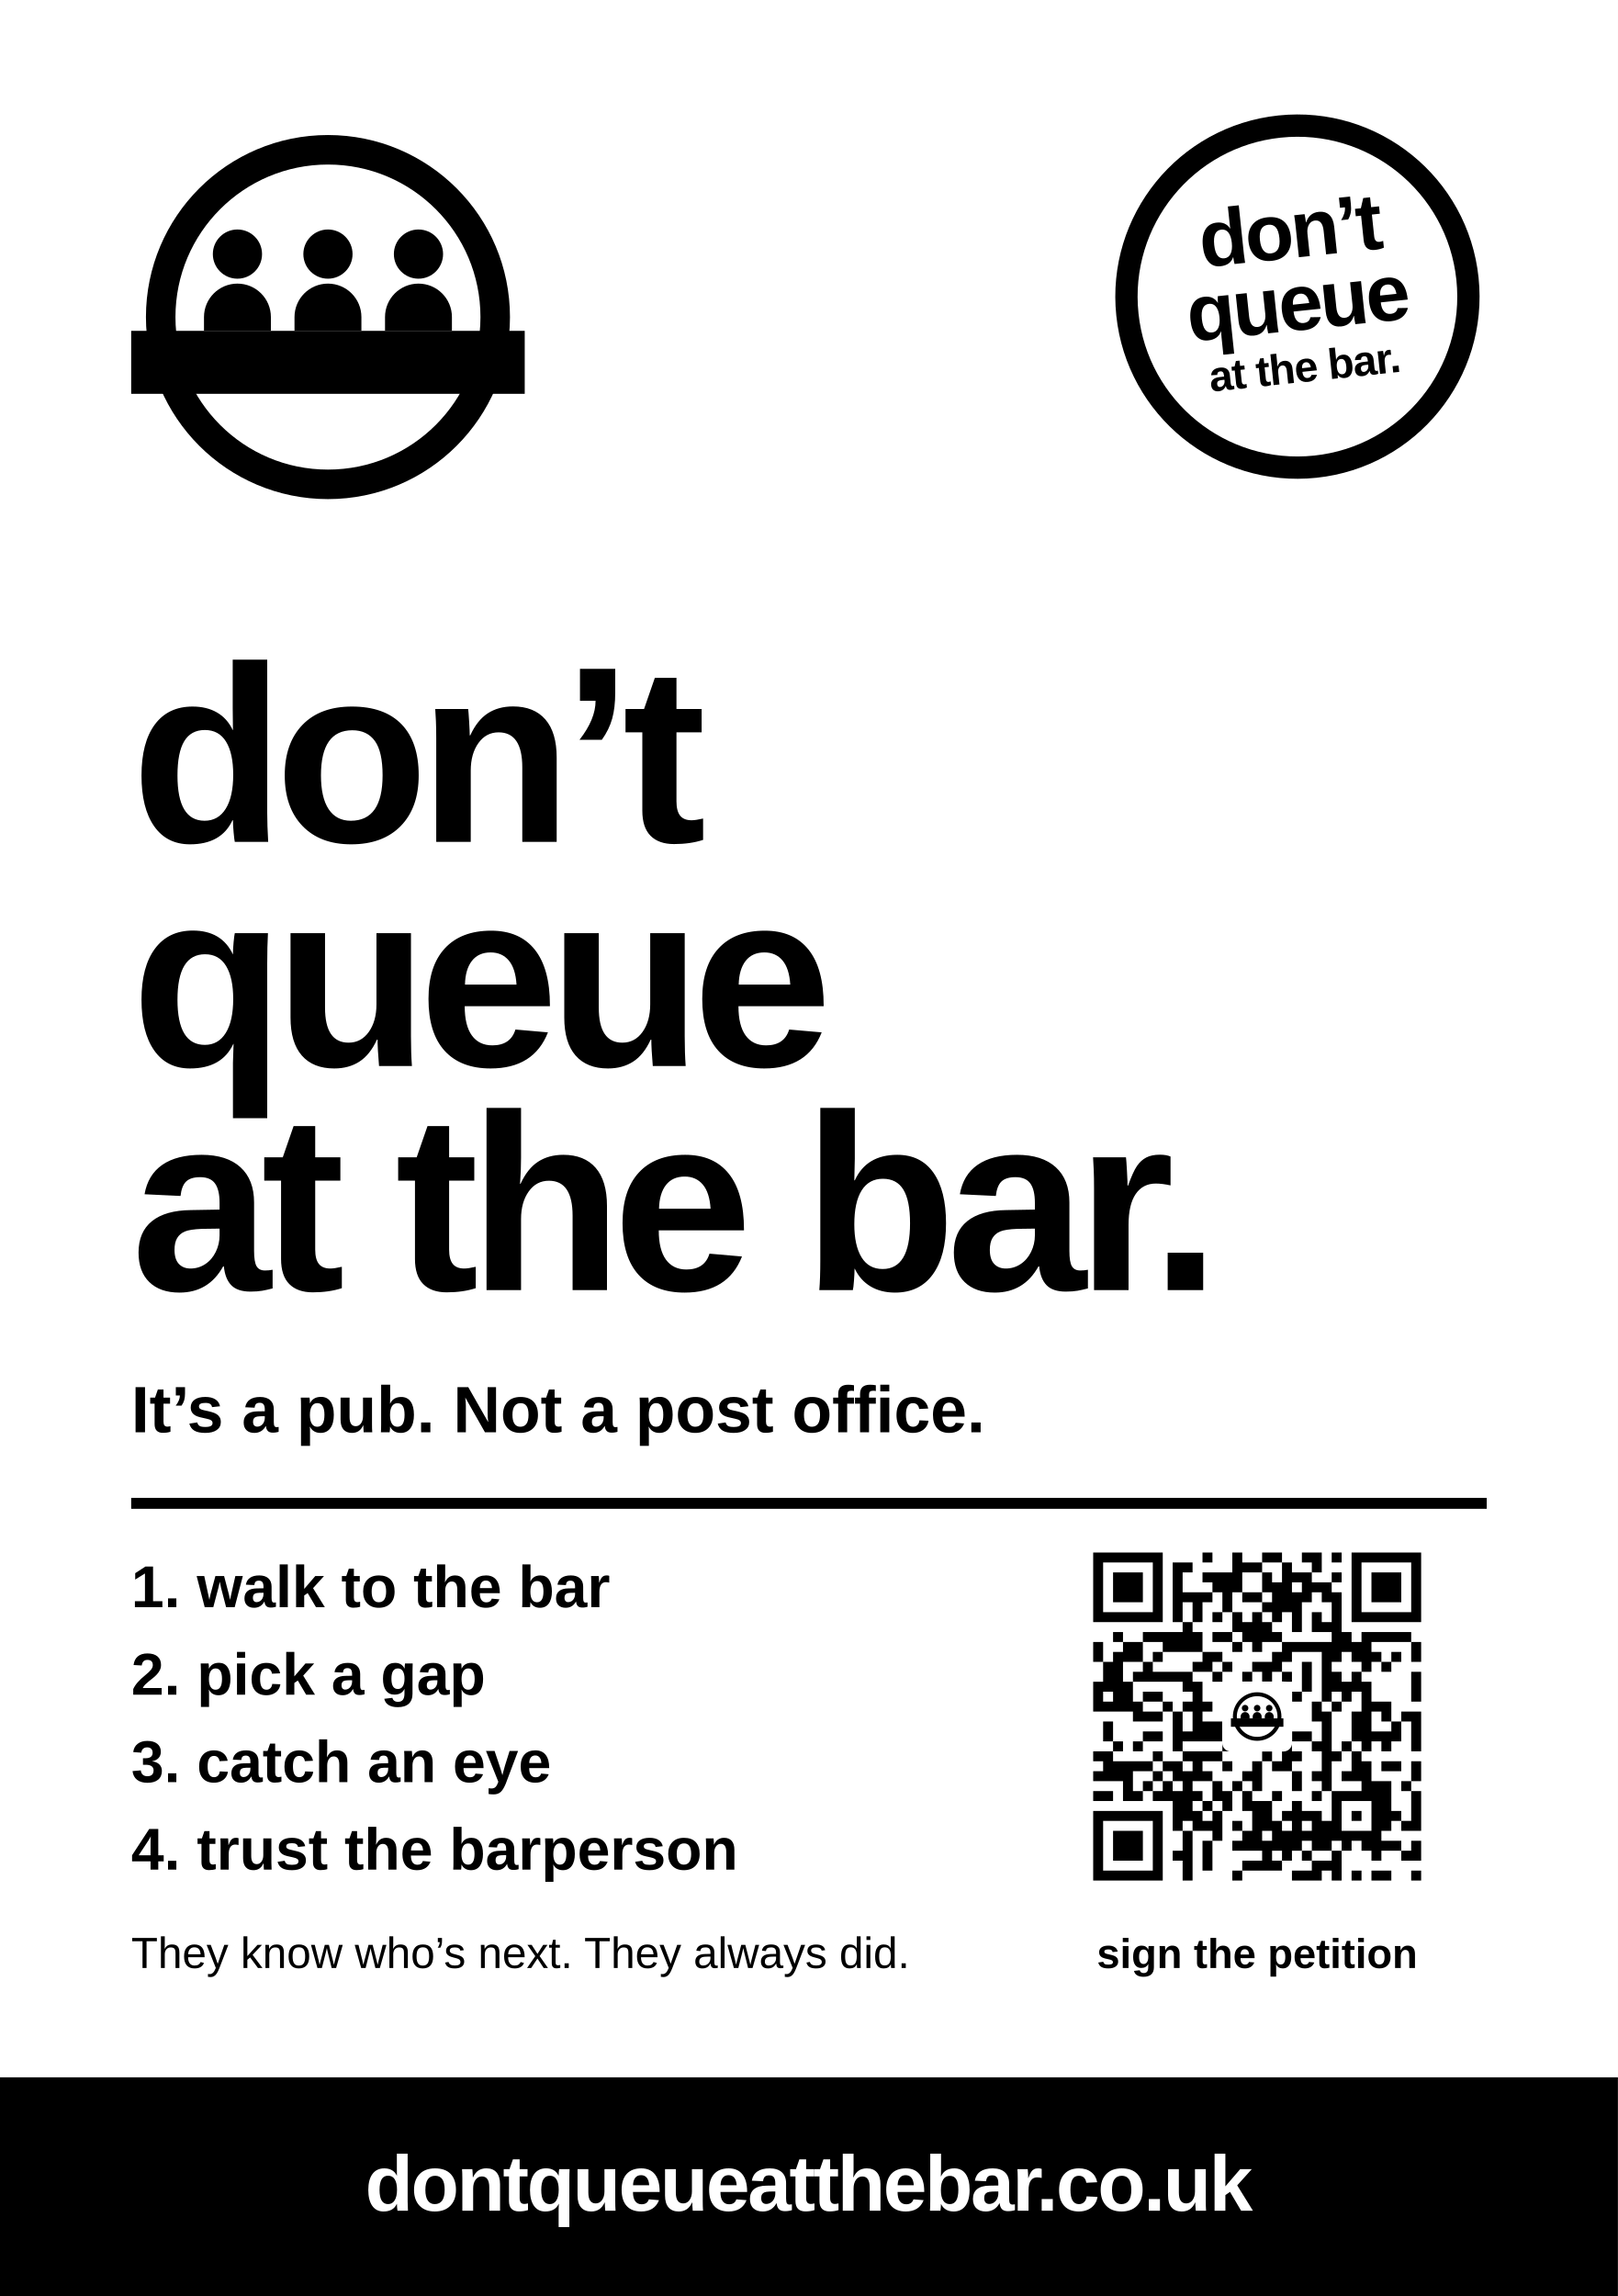
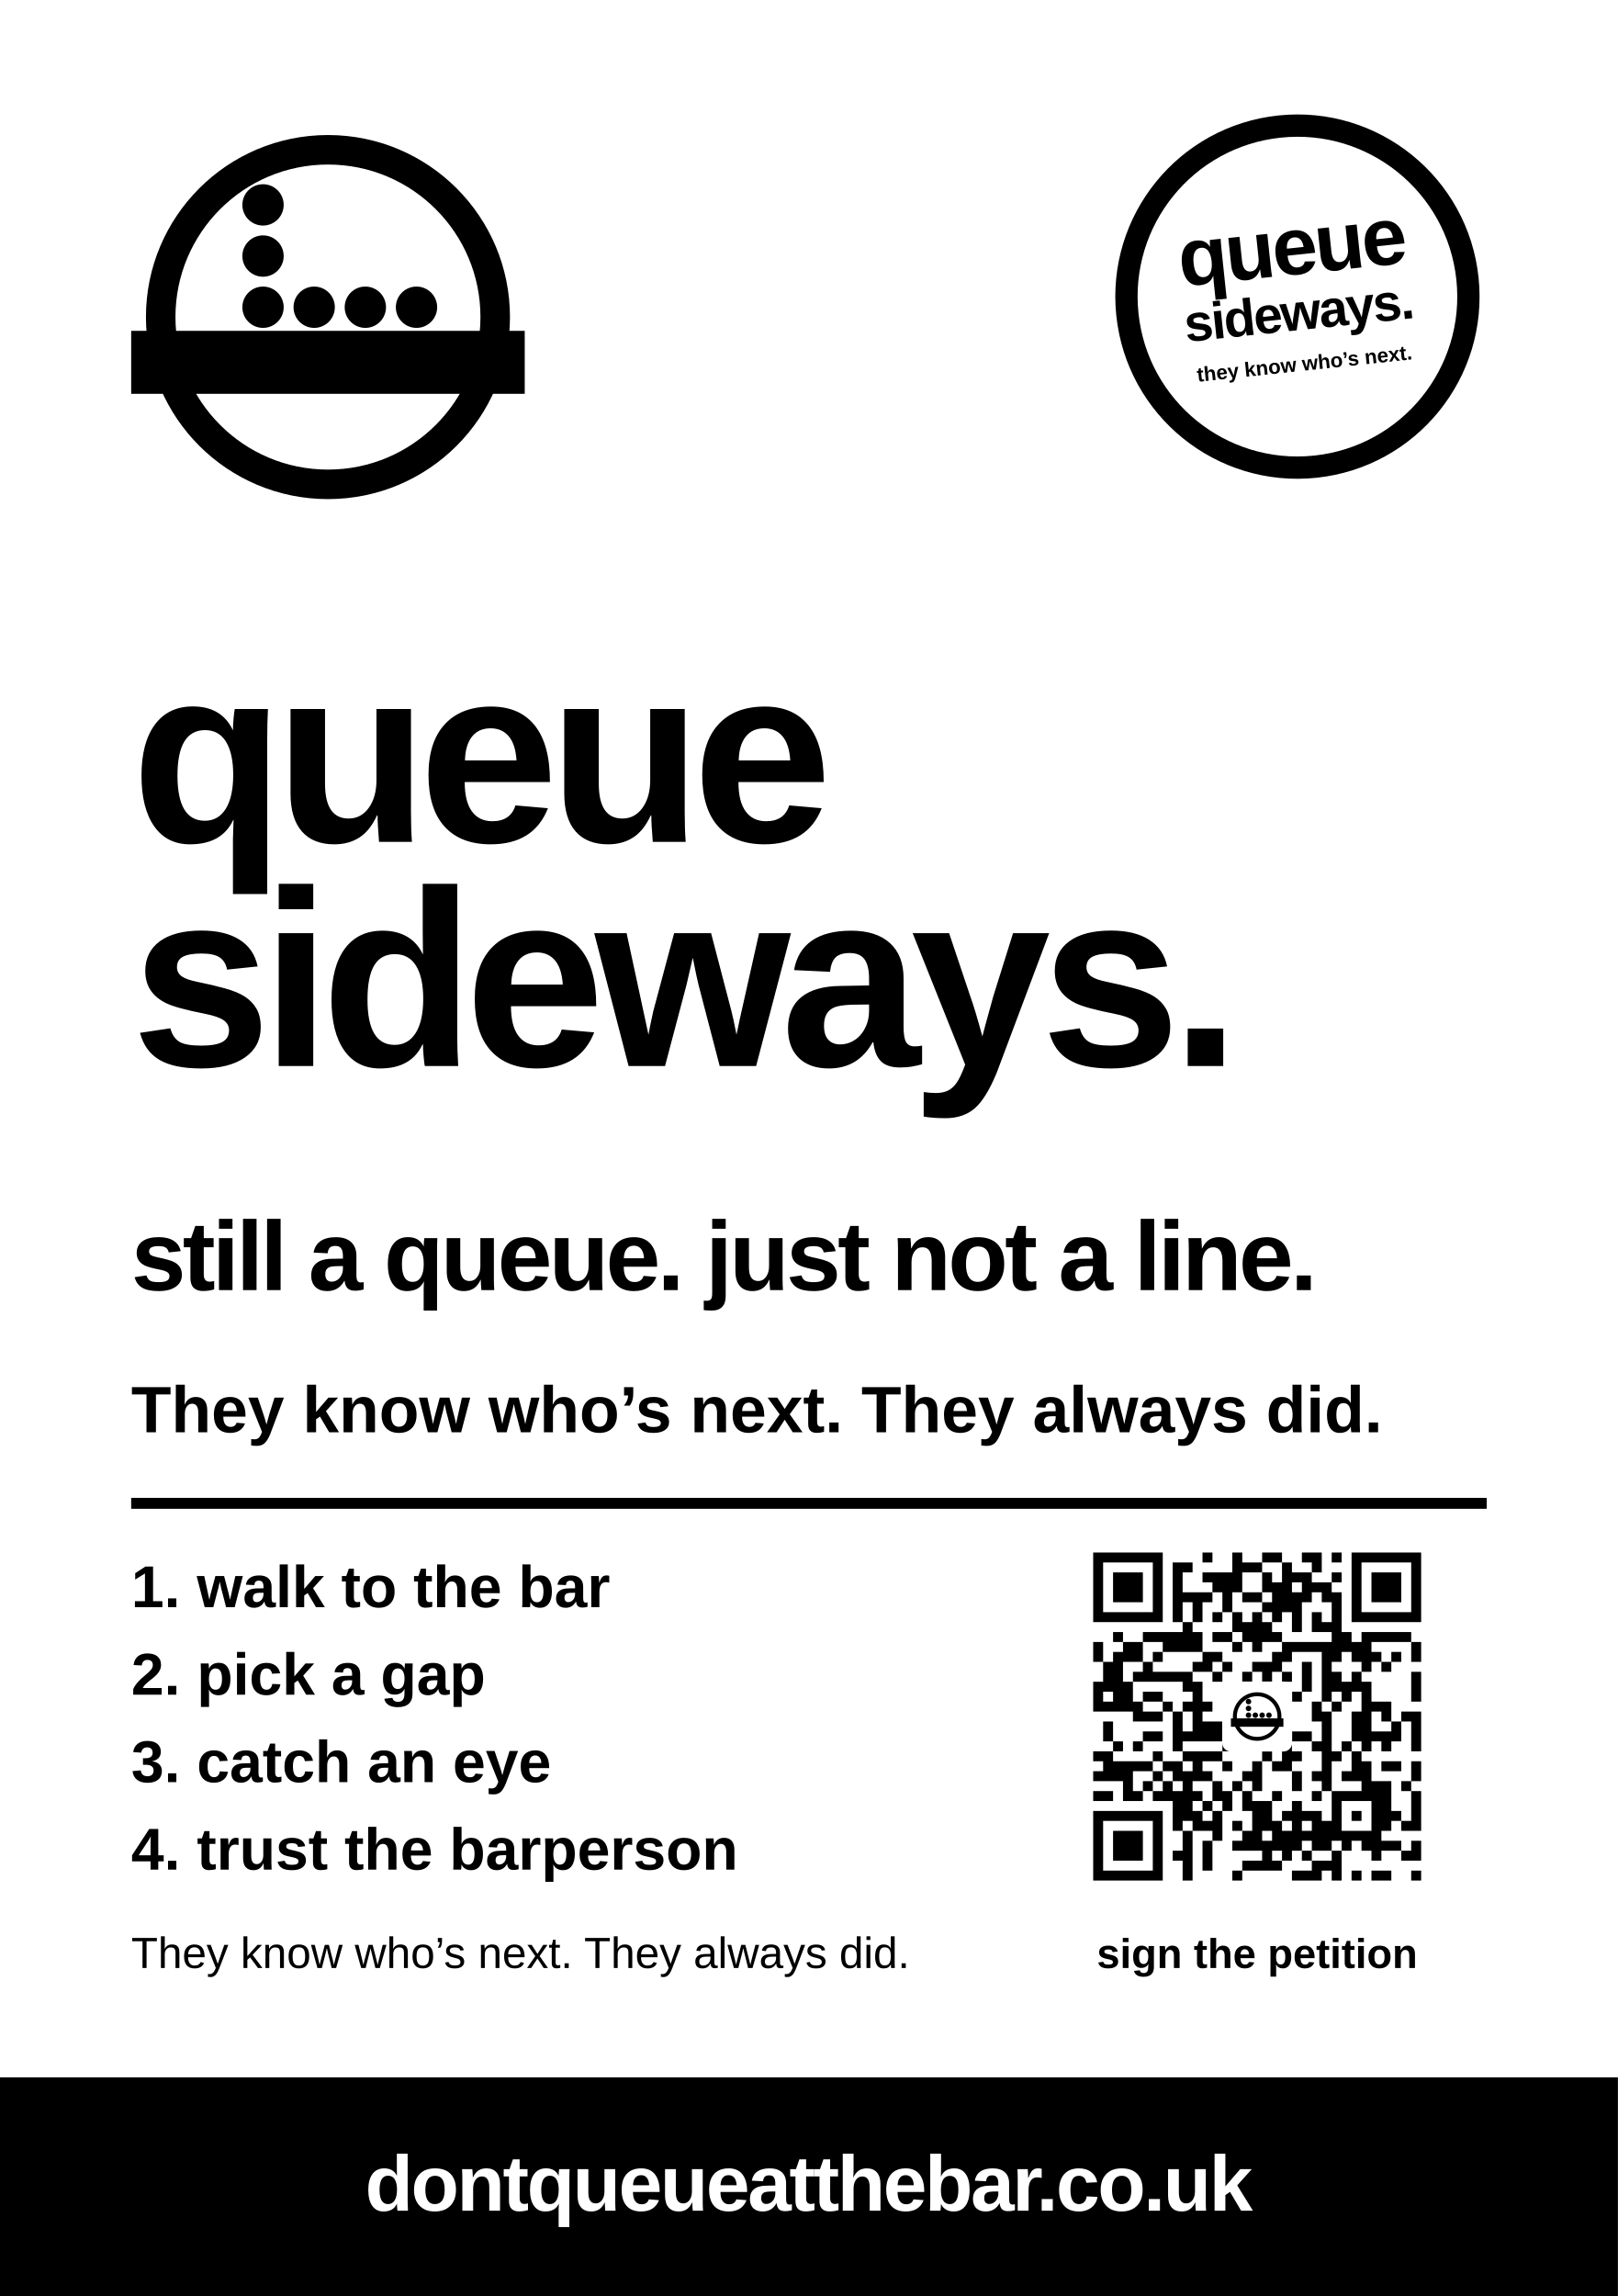
- <svg xmlns="http://www.w3.org/2000/svg" viewBox="0 0 1480 2100" width="148mm" height="210mm" role="img" aria-label="A5 flyer: don’t queue at the bar">
+ <svg xmlns="http://www.w3.org/2000/svg" viewBox="0 0 1480 2100" width="148mm" height="210mm" role="img" aria-label="A5 flyer: queue sideways">
  <defs>
    <g id="fig">
      <circle cx="0" cy="0" r="25" />
      <path d="M-34,78 V64 a34,34 0 0 1 68,0 V78 Z" />
    </g>
  </defs>
  <rect width="1480" height="2100" fill="#fff" />
  <g transform="translate(120,110) scale(0.9)">
    <circle cx="200" cy="200" r="170" fill="none" stroke="#000" stroke-width="30" />
    <g fill="#000">
-       <use href="#fig" x="108" y="136" />
-       <use href="#fig" x="200" y="136" />
-       <use href="#fig" x="292" y="136" />
+       <circle cx="134.0" cy="86.0" r="21.0" />
+       <circle cx="134.0" cy="138.0" r="21.0" />
+       <circle cx="134.0" cy="190.0" r="21.0" />
+       <circle cx="186.0" cy="190.0" r="21.0" />
+       <circle cx="238.0" cy="190.0" r="21.0" />
+       <circle cx="290.0" cy="190.0" r="21.0" />
    </g>
    <rect x="0" y="214" width="400" height="64" fill="#000" />
  </g>
  <g transform="translate(1000,120) rotate(-6) scale(0.85)">
    <circle cx="200" cy="200" r="184" fill="none" stroke="#000" stroke-width="24" />
    <g font-family="'Avenir Next','Helvetica Neue','Segoe UI',Arial,sans-serif" font-weight="900" fill="#000" text-anchor="middle" letter-spacing="-3">
-       <text x="200" y="158" font-size="86">don’t</text>
-       <text x="200" y="236" font-size="86">queue</text>
-       <text x="200" y="292" font-size="46" letter-spacing="-1">at the bar.</text>
+       <text x="200" y="176" font-size="88">queue</text>
+       <text x="200" y="236" font-size="56" letter-spacing="-2">sideways.</text>
+       <text x="200" y="280" font-size="22" font-weight="700" letter-spacing="0">they know who’s next.</text>
    </g>
  </g>
  <g font-family="'Avenir Next','Helvetica Neue','Segoe UI',Arial,sans-serif" font-weight="900" fill="#000" letter-spacing="-9">
-     <text x="120" y="770" font-size="230">don’t</text>
-     <text x="120" y="975" font-size="230">queue</text>
-     <text x="120" y="1180" font-size="230">at the bar.</text>
+     <text x="120" y="770" font-size="230">queue</text>
+     <text x="120" y="975" font-size="230">sideways.</text>
+     <text x="120" y="1180" font-size="90" letter-spacing="-3">still a queue. just not a line.</text>
  </g>
-   <text x="120" y="1310" font-family="'Avenir Next','Helvetica Neue','Segoe UI',Arial,sans-serif" font-weight="600" font-size="60" fill="#000">It’s a pub. Not a post office.</text>
+   <text x="120" y="1310" font-family="'Avenir Next','Helvetica Neue','Segoe UI',Arial,sans-serif" font-weight="600" font-size="60" fill="#000">They know who’s next. They always did.</text>
  <rect x="120" y="1370" width="1240" height="10" fill="#000" />
  <g font-family="'Avenir Next','Helvetica Neue','Segoe UI',Arial,sans-serif" font-weight="900" font-size="54" fill="#000">
    <text x="120" y="1470">1. walk to the bar</text>
    <text x="120" y="1550">2. pick a gap</text>
    <text x="120" y="1630">3. catch an eye</text>
    <text x="120" y="1710">4. trust the barperson</text>
  </g>
  <text x="120" y="1800" font-family="'Avenir Next','Helvetica Neue','Segoe UI',Arial,sans-serif" font-weight="500" font-size="40" fill="#000">They know who’s next. They always did.</text>
  <g transform="translate(1000,1420)">
    <path transform="scale(9.090909)" d="M0 0h7v1h-7zM11 0h1v1h-1zM14 0h1v1h-1zM17 0h2v1h-2zM21 0h2v1h-2zM24 0h1v1h-1zM26 0h7v1h-7zM0 1h1v1h-1zM6 1h1v1h-1zM8 1h2v1h-2zM14 1h3v1h-3zM19 1h1v1h-1zM22 1h1v1h-1zM26 1h1v1h-1zM32 1h1v1h-1zM0 2h1v1h-1zM2 2h3v1h-3zM6 2h1v1h-1zM8 2h1v1h-1zM11 2h4v1h-4zM17 2h1v1h-1zM19 2h3v1h-3zM24 2h1v1h-1zM26 2h1v1h-1zM28 2h3v1h-3zM32 2h1v1h-1zM0 3h1v1h-1zM2 3h3v1h-3zM6 3h1v1h-1zM8 3h1v1h-1zM12 3h3v1h-3zM17 3h3v1h-3zM21 3h3v1h-3zM26 3h1v1h-1zM28 3h3v1h-3zM32 3h1v1h-1zM0 4h1v1h-1zM2 4h3v1h-3zM6 4h1v1h-1zM8 4h4v1h-4zM13 4h1v1h-1zM15 4h2v1h-2zM18 4h4v1h-4zM23 4h2v1h-2zM26 4h1v1h-1zM28 4h3v1h-3zM32 4h1v1h-1zM0 5h1v1h-1zM6 5h1v1h-1zM8 5h1v1h-1zM10 5h1v1h-1zM13 5h1v1h-1zM17 5h4v1h-4zM24 5h1v1h-1zM26 5h1v1h-1zM32 5h1v1h-1zM0 6h7v1h-7zM8 6h1v1h-1zM10 6h1v1h-1zM12 6h1v1h-1zM14 6h1v1h-1zM16 6h1v1h-1zM18 6h1v1h-1zM20 6h1v1h-1zM22 6h1v1h-1zM24 6h1v1h-1zM26 6h7v1h-7zM9 7h1v1h-1zM14 7h4v1h-4zM20 7h1v1h-1zM22 7h3v1h-3zM2 8h1v1h-1zM5 8h6v1h-6zM12 8h2v1h-2zM15 8h4v1h-4zM24 8h2v1h-2zM27 8h5v1h-5zM0 9h1v1h-1zM3 9h2v1h-2zM7 9h4v1h-4zM14 9h1v1h-1zM16 9h1v1h-1zM19 9h9v1h-9zM32 9h1v1h-1zM0 10h1v1h-1zM2 10h3v1h-3zM6 10h1v1h-1zM11 10h2v1h-2zM18 10h2v1h-2zM23 10h2v1h-2zM26 10h3v1h-3zM30 10h1v1h-1zM32 10h1v1h-1zM1 11h2v1h-2zM5 11h1v1h-1zM10 11h2v1h-2zM13 11h1v1h-1zM16 11h3v1h-3zM21 11h1v1h-1zM23 11h1v1h-1zM27 11h1v1h-1zM29 11h1v1h-1zM1 12h2v1h-2zM4 12h6v1h-6zM12 12h1v1h-1zM15 12h1v1h-1zM17 12h1v1h-1zM19 12h1v1h-1zM21 12h1v1h-1zM23 12h2v1h-2zM26 12h1v1h-1zM32 12h1v1h-1zM0 13h4v1h-4zM9 13h2v1h-2zM14 13h1v1h-1zM16 13h3v1h-3zM21 13h1v1h-1zM23 13h5v1h-5zM32 13h1v1h-1zM0 14h1v1h-1zM2 14h2v1h-2zM5 14h2v1h-2zM10 14h1v1h-1zM13 14h1v1h-1zM17 14h1v1h-1zM20 14h1v1h-1zM23 14h1v1h-1zM25 14h1v1h-1zM27 14h1v1h-1zM32 14h1v1h-1zM0 15h5v1h-5zM7 15h1v1h-1zM9 15h3v1h-3zM13 15h3v1h-3zM22 15h1v1h-1zM24 15h1v1h-1zM27 15h3v1h-3zM4 16h3v1h-3zM8 16h1v1h-1zM10 16h1v1h-1zM13 16h1v1h-1zM16 16h2v1h-2zM19 16h1v1h-1zM22 16h2v1h-2zM26 16h2v1h-2zM29 16h1v1h-1zM31 16h2v1h-2zM1 17h1v1h-1zM8 17h1v1h-1zM10 17h4v1h-4zM18 17h1v1h-1zM23 17h1v1h-1zM26 17h2v1h-2zM30 17h1v1h-1zM32 17h1v1h-1zM1 18h1v1h-1zM5 18h2v1h-2zM8 18h7v1h-7zM19 18h3v1h-3zM23 18h1v1h-1zM26 18h5v1h-5zM32 18h1v1h-1zM2 19h1v1h-1zM4 19h1v1h-1zM8 19h1v1h-1zM13 19h3v1h-3zM17 19h1v1h-1zM19 19h1v1h-1zM22 19h2v1h-2zM25 19h1v1h-1zM27 19h1v1h-1zM29 19h1v1h-1zM32 19h1v1h-1zM0 20h2v1h-2zM6 20h1v1h-1zM9 20h4v1h-4zM17 20h1v1h-1zM19 20h2v1h-2zM23 20h2v1h-2zM26 20h1v1h-1zM1 21h5v1h-5zM7 21h2v1h-2zM10 21h1v1h-1zM13 21h1v1h-1zM16 21h1v1h-1zM18 21h2v1h-2zM23 21h1v1h-1zM26 21h2v1h-2zM29 21h2v1h-2zM32 21h1v1h-1zM0 22h4v1h-4zM6 22h1v1h-1zM8 22h4v1h-4zM15 22h2v1h-2zM20 22h1v1h-1zM22 22h2v1h-2zM25 22h3v1h-3zM32 22h1v1h-1zM3 23h1v1h-1zM5 23h1v1h-1zM7 23h1v1h-1zM9 23h1v1h-1zM12 23h1v1h-1zM14 23h1v1h-1zM16 23h1v1h-1zM20 23h1v1h-1zM23 23h1v1h-1zM27 23h3v1h-3zM31 23h1v1h-1zM0 24h2v1h-2zM3 24h2v1h-2zM6 24h5v1h-5zM12 24h2v1h-2zM15 24h1v1h-1zM18 24h1v1h-1zM22 24h1v1h-1zM24 24h6v1h-6zM32 24h1v1h-1zM8 25h2v1h-2zM11 25h1v1h-1zM13 25h1v1h-1zM15 25h3v1h-3zM20 25h1v1h-1zM24 25h1v1h-1zM28 25h2v1h-2zM32 25h1v1h-1zM0 26h7v1h-7zM8 26h3v1h-3zM12 26h1v1h-1zM16 26h2v1h-2zM19 26h4v1h-4zM24 26h1v1h-1zM26 26h1v1h-1zM28 26h3v1h-3zM32 26h1v1h-1zM0 27h1v1h-1zM6 27h1v1h-1zM8 27h1v1h-1zM10 27h3v1h-3zM14 27h1v1h-1zM16 27h3v1h-3zM20 27h1v1h-1zM22 27h3v1h-3zM28 27h2v1h-2zM31 27h2v1h-2zM0 28h1v1h-1zM2 28h3v1h-3zM6 28h1v1h-1zM9 28h1v1h-1zM12 28h1v1h-1zM15 28h2v1h-2zM18 28h11v1h-11zM0 29h1v1h-1zM2 29h3v1h-3zM6 29h1v1h-1zM9 29h1v1h-1zM11 29h1v1h-1zM14 29h7v1h-7zM22 29h2v1h-2zM25 29h1v1h-1zM27 29h4v1h-4zM32 29h1v1h-1zM0 30h1v1h-1zM2 30h3v1h-3zM6 30h1v1h-1zM8 30h2v1h-2zM11 30h1v1h-1zM17 30h1v1h-1zM19 30h1v1h-1zM21 30h1v1h-1zM24 30h1v1h-1zM28 30h1v1h-1zM31 30h2v1h-2zM0 31h1v1h-1zM6 31h1v1h-1zM9 31h1v1h-1zM11 31h1v1h-1zM15 31h4v1h-4zM22 31h3v1h-3zM0 32h7v1h-7zM9 32h1v1h-1zM14 32h1v1h-1zM20 32h3v1h-3zM24 32h1v1h-1zM26 32h1v1h-1zM28 32h2v1h-2zM32 32h1v1h-1z" fill="#000" />
    <rect x="118" y="118" width="64" height="64" rx="8" fill="#fff" />
    <g transform="translate(126 126) scale(0.12)">
      <circle cx="200" cy="200" r="170" fill="none" stroke="#000" stroke-width="30" />
      <g fill="#000">
-         <use href="#fig" x="108" y="136" />
-         <use href="#fig" x="200" y="136" />
-         <use href="#fig" x="292" y="136" />
+         <circle cx="134.0" cy="86.0" r="21.0" />
+         <circle cx="134.0" cy="138.0" r="21.0" />
+         <circle cx="134.0" cy="190.0" r="21.0" />
+         <circle cx="186.0" cy="190.0" r="21.0" />
+         <circle cx="238.0" cy="190.0" r="21.0" />
+         <circle cx="290.0" cy="190.0" r="21.0" />
      </g>
      <rect x="0" y="214" width="400" height="64" fill="#000" />
    </g>
  </g>
  <text x="1150" y="1800" font-family="'Avenir Next','Helvetica Neue','Segoe UI',Arial,sans-serif" font-weight="900" font-size="38" fill="#000" text-anchor="middle">sign the petition</text>
  <rect x="0" y="1900" width="1480" height="200" fill="#000" />
  <text x="740" y="2022" font-family="'Avenir Next','Helvetica Neue','Segoe UI',Arial,sans-serif" font-weight="900" font-size="72" fill="#fff" text-anchor="middle" letter-spacing="-2">dontqueueatthebar.co.uk</text>
</svg>
